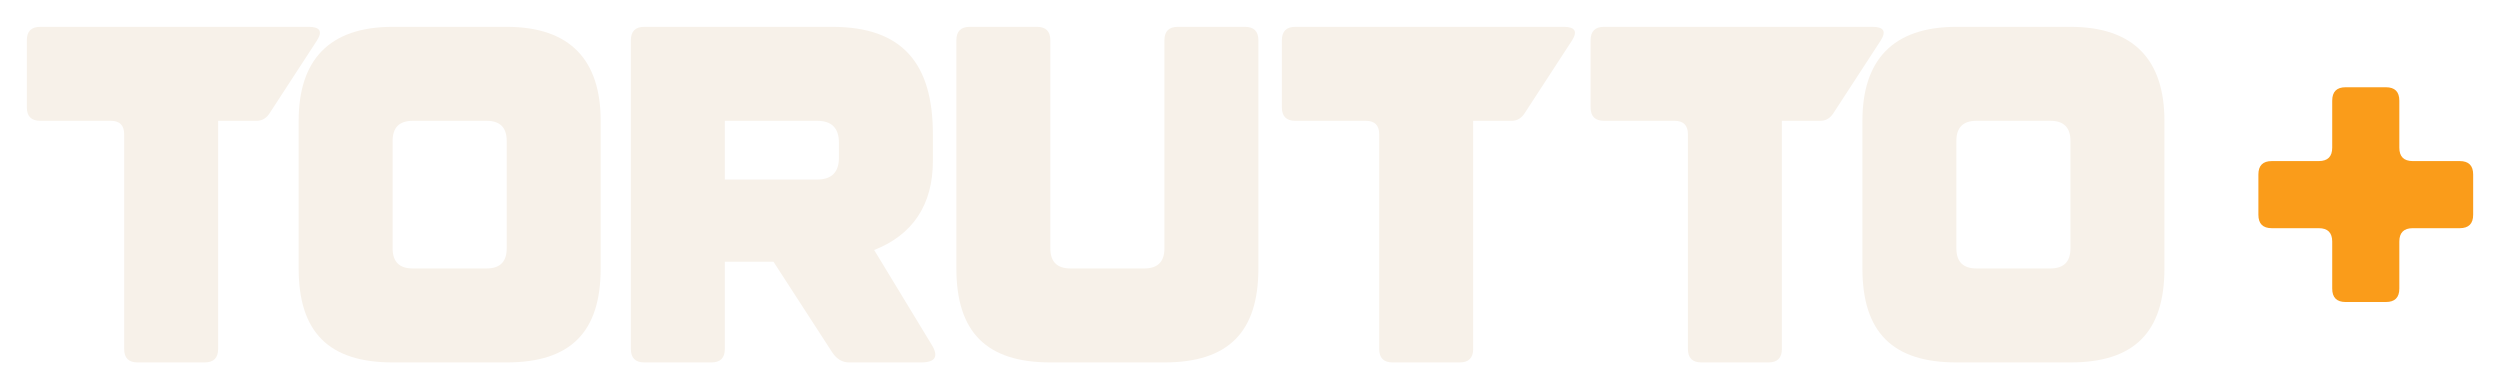
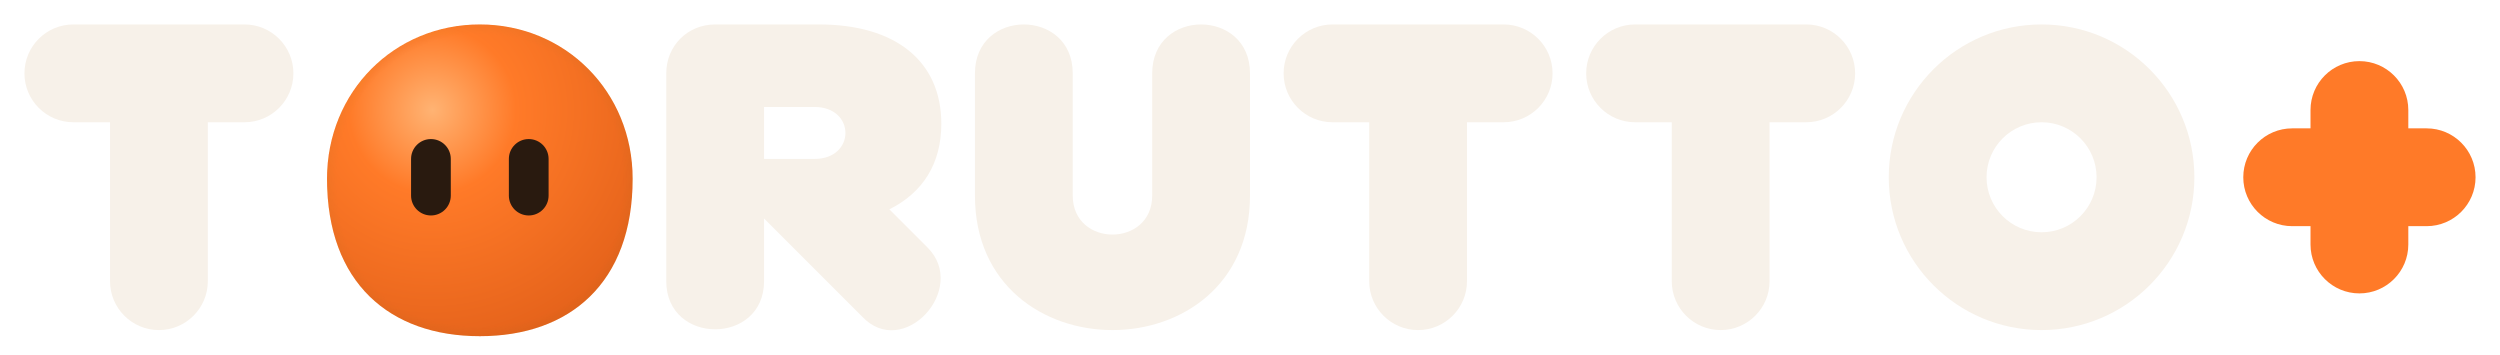
- <svg xmlns="http://www.w3.org/2000/svg" viewBox="0 0 1490 232" role="img" aria-label="TORUTTO+">
-   <g transform="translate(16,16)">
-     <g fill="#F7F1E9" fill-rule="evenodd">
-       <path data-letter="T" data-index="0" transform="translate(0,0)" d="M8 0 H168 Q178 0 173 8 L145 51 Q142 56 137 56 H114 V192 Q114 200 106 200 H66 Q58 200 58 192 V64 Q58 56 50 56 H8 Q0 56 0 48 V8 Q0 0 8 0 Z" />
-       <path data-letter="O" data-index="1" transform="translate(162,0)" d="M56 0 H124 C162 0 180 20 180 56 V144 C180 182 162 200 124 200 H56 C18 200 0 182 0 144 V56 C0 20 18 0 56 0 Z M68 56 H112 Q124 56 124 68 V132 Q124 144 112 144 H68 Q56 144 56 132 V68 Q56 56 68 56 Z" />
-       <path data-letter="R" data-index="2" transform="translate(360,0)" d="M8 0 H120 C162 0 180 22 180 64 V80 C180 106 168 124 145 133 L179 189 Q186 200 173 200 H130 Q124 200 120 194 L85 140 H56 V192 Q56 200 48 200 H8 Q0 200 0 192 V8 Q0 0 8 0 Z M56 56 H111 Q124 56 124 69 V78 Q124 91 111 91 H56 Z" />
-       <path data-letter="U" data-index="3" transform="translate(554,0)" d="M8 0 H48 Q56 0 56 8 V132 Q56 144 68 144 H112 Q124 144 124 132 V8 Q124 0 132 0 H172 Q180 0 180 8 V144 C180 182 162 200 124 200 H56 C18 200 0 182 0 144 V8 Q0 0 8 0 Z" />
-       <path data-letter="T" data-index="4" transform="translate(748,0)" d="M8 0 H168 Q178 0 173 8 L145 51 Q142 56 137 56 H114 V192 Q114 200 106 200 H66 Q58 200 58 192 V64 Q58 56 50 56 H8 Q0 56 0 48 V8 Q0 0 8 0 Z" />
-       <path data-letter="T" data-index="5" transform="translate(932,0)" d="M8 0 H168 Q178 0 173 8 L145 51 Q142 56 137 56 H114 V192 Q114 200 106 200 H66 Q58 200 58 192 V64 Q58 56 50 56 H8 Q0 56 0 48 V8 Q0 0 8 0 Z" />
-       <path data-letter="O" data-index="6" transform="translate(1094,0)" d="M56 0 H124 C162 0 180 20 180 56 V144 C180 182 162 200 124 200 H56 C18 200 0 182 0 144 V56 C0 20 18 0 56 0 Z M68 56 H112 Q124 56 124 68 V132 Q124 144 112 144 H68 Q56 144 56 132 V68 Q56 56 68 56 Z" />
-     </g>
-     <path data-letter="+" transform="translate(1330,36)" fill="#FA9C1A" d="M52 0 H76 Q84 0 84 8 V36 Q84 44 92 44 H120 Q128 44 128 52 V76 Q128 84 120 84 H92 Q84 84 84 92 V120 Q84 128 76 128 H52 Q44 128 44 120 V92 Q44 84 36 84 H8 Q0 84 0 76 V52 Q0 44 8 44 H36 Q44 44 44 36 V8 Q44 0 52 0 Z" />
-   </g>
+ <svg xmlns="http://www.w3.org/2000/svg" viewBox="0 0 1636 232" role="img" aria-label="TORUTTO+">
+   <defs>
+     <radialGradient id="g1" gradientUnits="userSpaceOnUse" cx="283" cy="72" r="166">
+       <stop offset="0" stop-color="#FFB373" />
+       <stop offset="0.33" stop-color="#FF7A28" />
+       <stop offset="1" stop-color="#E3611A" />
+     </radialGradient>
+     <clipPath id="clip2">
+       <path d="M 314 16 C 370 16 414 60 414 117 C 414 185 373 220 314 220 C 255 220 214 185 214 117 C 214 60 258 16 314 16 Z " />
+     </clipPath>
+     <clipPath id="clip3">
+       <path d="M 314 16 C 370 16 414 60 414 117 C 414 185 373 220 314 220 C 255 220 214 185 214 117 C 214 60 258 16 314 16 Z " />
+     </clipPath>
+     <clipPath id="clip4">
+       <path d="M 314 16 C 370 16 414 60 414 117 C 414 185 373 220 314 220 C 255 220 214 185 214 117 C 214 60 258 16 314 16 Z " />
+     </clipPath>
+     <clipPath id="clip5">
+       <path d="M 314 16 C 370 16 414 60 414 117 C 414 185 373 220 314 220 C 255 220 214 185 214 117 C 214 60 258 16 314 16 Z " />
+     </clipPath>
+     <clipPath id="clip6">
+       <path d="M 314 16 C 370 16 414 60 414 117 C 414 185 373 220 314 220 C 255 220 214 185 214 117 C 214 60 258 16 314 16 Z " />
+     </clipPath>
+     <clipPath id="clip7">
+       <path d="M 314 16 C 370 16 414 60 414 117 C 414 185 373 220 314 220 C 255 220 214 185 214 117 C 214 60 258 16 314 16 Z " />
+     </clipPath>
+   </defs>
+   <path fill="#F7F1E9" fill-rule="nonzero" d="M 48 16 L 160 16 C 177.673 16 192 30.327 192 48 L 192 48 C 192 65.673 177.673 80 160 80 L 48 80 C 30.327 80 16 65.673 16 48 L 16 48 C 16 30.327 30.327 16 48 16 Z  M 104 16 L 104 16 C 121.673 16 136 30.327 136 48 L 136 184 C 136 201.673 121.673 216 104 216 L 104 216 C 86.327 216 72 201.673 72 184 L 72 48 C 72 30.327 86.327 16 104 16 Z " />
+   <path fill="url(#g1)" fill-rule="nonzero" d="M 314 16 C 370 16 414 60 414 117 C 414 185 373 220 314 220 C 255 220 214 185 214 117 C 214 60 258 16 314 16 Z " />
+   <path fill="none" stroke="#A8400A" stroke-width="2" opacity="0.012" clip-path="url(#clip2)" d="M 314 16 C 370 16 414 60 414 117 C 414 185 373 220 314 220 C 255 220 214 185 214 117 C 214 60 258 16 314 16 Z " />
+   <path fill="none" stroke="#A8400A" stroke-width="4" opacity="0.012" clip-path="url(#clip3)" d="M 314 16 C 370 16 414 60 414 117 C 414 185 373 220 314 220 C 255 220 214 185 214 117 C 214 60 258 16 314 16 Z " />
+   <path fill="none" stroke="#A8400A" stroke-width="6" opacity="0.012" clip-path="url(#clip4)" d="M 314 16 C 370 16 414 60 414 117 C 414 185 373 220 314 220 C 255 220 214 185 214 117 C 214 60 258 16 314 16 Z " />
+   <path fill="none" stroke="#A8400A" stroke-width="8" opacity="0.012" clip-path="url(#clip5)" d="M 314 16 C 370 16 414 60 414 117 C 414 185 373 220 314 220 C 255 220 214 185 214 117 C 214 60 258 16 314 16 Z " />
+   <path fill="none" stroke="#A8400A" stroke-width="10" opacity="0.012" clip-path="url(#clip6)" d="M 314 16 C 370 16 414 60 414 117 C 414 185 373 220 314 220 C 255 220 214 185 214 117 C 214 60 258 16 314 16 Z " />
+   <path fill="none" stroke="#A8400A" stroke-width="12" opacity="0.012" clip-path="url(#clip7)" d="M 314 16 C 370 16 414 60 414 117 C 414 185 373 220 314 220 C 255 220 214 185 214 117 C 214 60 258 16 314 16 Z " />
+   <path fill="#291A0F" fill-rule="nonzero" d="M 282 91 L 282 91 C 289.18 91 295 96.82 295 104 L 295 128 C 295 135.18 289.18 141 282 141 L 282 141 C 274.82 141 269 135.18 269 128 L 269 104 C 269 96.82 274.82 91 282 91 Z  M 346 91 L 346 91 C 353.18 91 359 96.82 359 104 L 359 128 C 359 135.18 353.18 141 346 141 L 346 141 C 338.82 141 333 135.18 333 128 L 333 104 C 333 96.82 338.82 91 346 91 Z " />
+   <path fill="#F7F1E9" fill-rule="evenodd" d="M 468 16 L 536 16 C 586 16 616 40 616 81 C 616 107 604 126 582 137 L 607 162 C 634 189 591 236 564 207 L 500 143 L 500 184 C 500 226 436 226 436 184 L 436 48 C 436 30 450 16 468 16 Z  M 500 70 L 533 70 C 560 70 560 104 533 104 L 500 104 Z " />
+   <path fill="#F7F1E9" fill-rule="nonzero" d="M 638 48 C 638 5.333 702 5.333 702 48 L 702 128 C 702 162 754 162 754 128 L 754 48 C 754 5.333 818 5.333 818 48 L 818 128 C 818 245.333 638 245.333 638 128 Z " />
+   <path fill="#F7F1E9" fill-rule="nonzero" d="M 872 16 L 984 16 C 1001.673 16 1016 30.327 1016 48 L 1016 48 C 1016 65.673 1001.673 80 984 80 L 872 80 C 854.327 80 840 65.673 840 48 L 840 48 C 840 30.327 854.327 16 872 16 Z  M 928 16 L 928 16 C 945.673 16 960 30.327 960 48 L 960 184 C 960 201.673 945.673 216 928 216 L 928 216 C 910.327 216 896 201.673 896 184 L 896 48 C 896 30.327 910.327 16 928 16 Z " />
+   <path fill="#F7F1E9" fill-rule="nonzero" d="M 1070 16 L 1182 16 C 1199.673 16 1214 30.327 1214 48 L 1214 48 C 1214 65.673 1199.673 80 1182 80 L 1070 80 C 1052.327 80 1038 65.673 1038 48 L 1038 48 C 1038 30.327 1052.327 16 1070 16 Z  M 1126 16 L 1126 16 C 1143.673 16 1158 30.327 1158 48 L 1158 184 C 1158 201.673 1143.673 216 1126 216 L 1126 216 C 1108.327 216 1094 201.673 1094 184 L 1094 48 C 1094 30.327 1108.327 16 1126 16 Z " />
+   <path fill="#F7F1E9" fill-rule="evenodd" d="M 1336 16 L 1336 16 C 1391.228 16 1436 60.772 1436 116 L 1436 116 C 1436 171.228 1391.228 216 1336 216 L 1336 216 C 1280.772 216 1236 171.228 1236 116 L 1236 116 C 1236 60.772 1280.772 16 1336 16 Z  M 1336 80 L 1336 80 C 1355.882 80 1372 96.118 1372 116 L 1372 116 C 1372 135.882 1355.882 152 1336 152 L 1336 152 C 1316.118 152 1300 135.882 1300 116 L 1300 116 C 1300 96.118 1316.118 80 1336 80 Z " />
+   <path fill="#FF7A28" fill-rule="nonzero" d="M 1544 40 L 1544 40 C 1561.673 40 1576 54.327 1576 72 L 1576 160 C 1576 177.673 1561.673 192 1544 192 L 1544 192 C 1526.327 192 1512 177.673 1512 160 L 1512 72 C 1512 54.327 1526.327 40 1544 40 Z  M 1500 84 L 1588 84 C 1605.673 84 1620 98.327 1620 116 L 1620 116 C 1620 133.673 1605.673 148 1588 148 L 1500 148 C 1482.327 148 1468 133.673 1468 116 L 1468 116 C 1468 98.327 1482.327 84 1500 84 Z " />
</svg>
